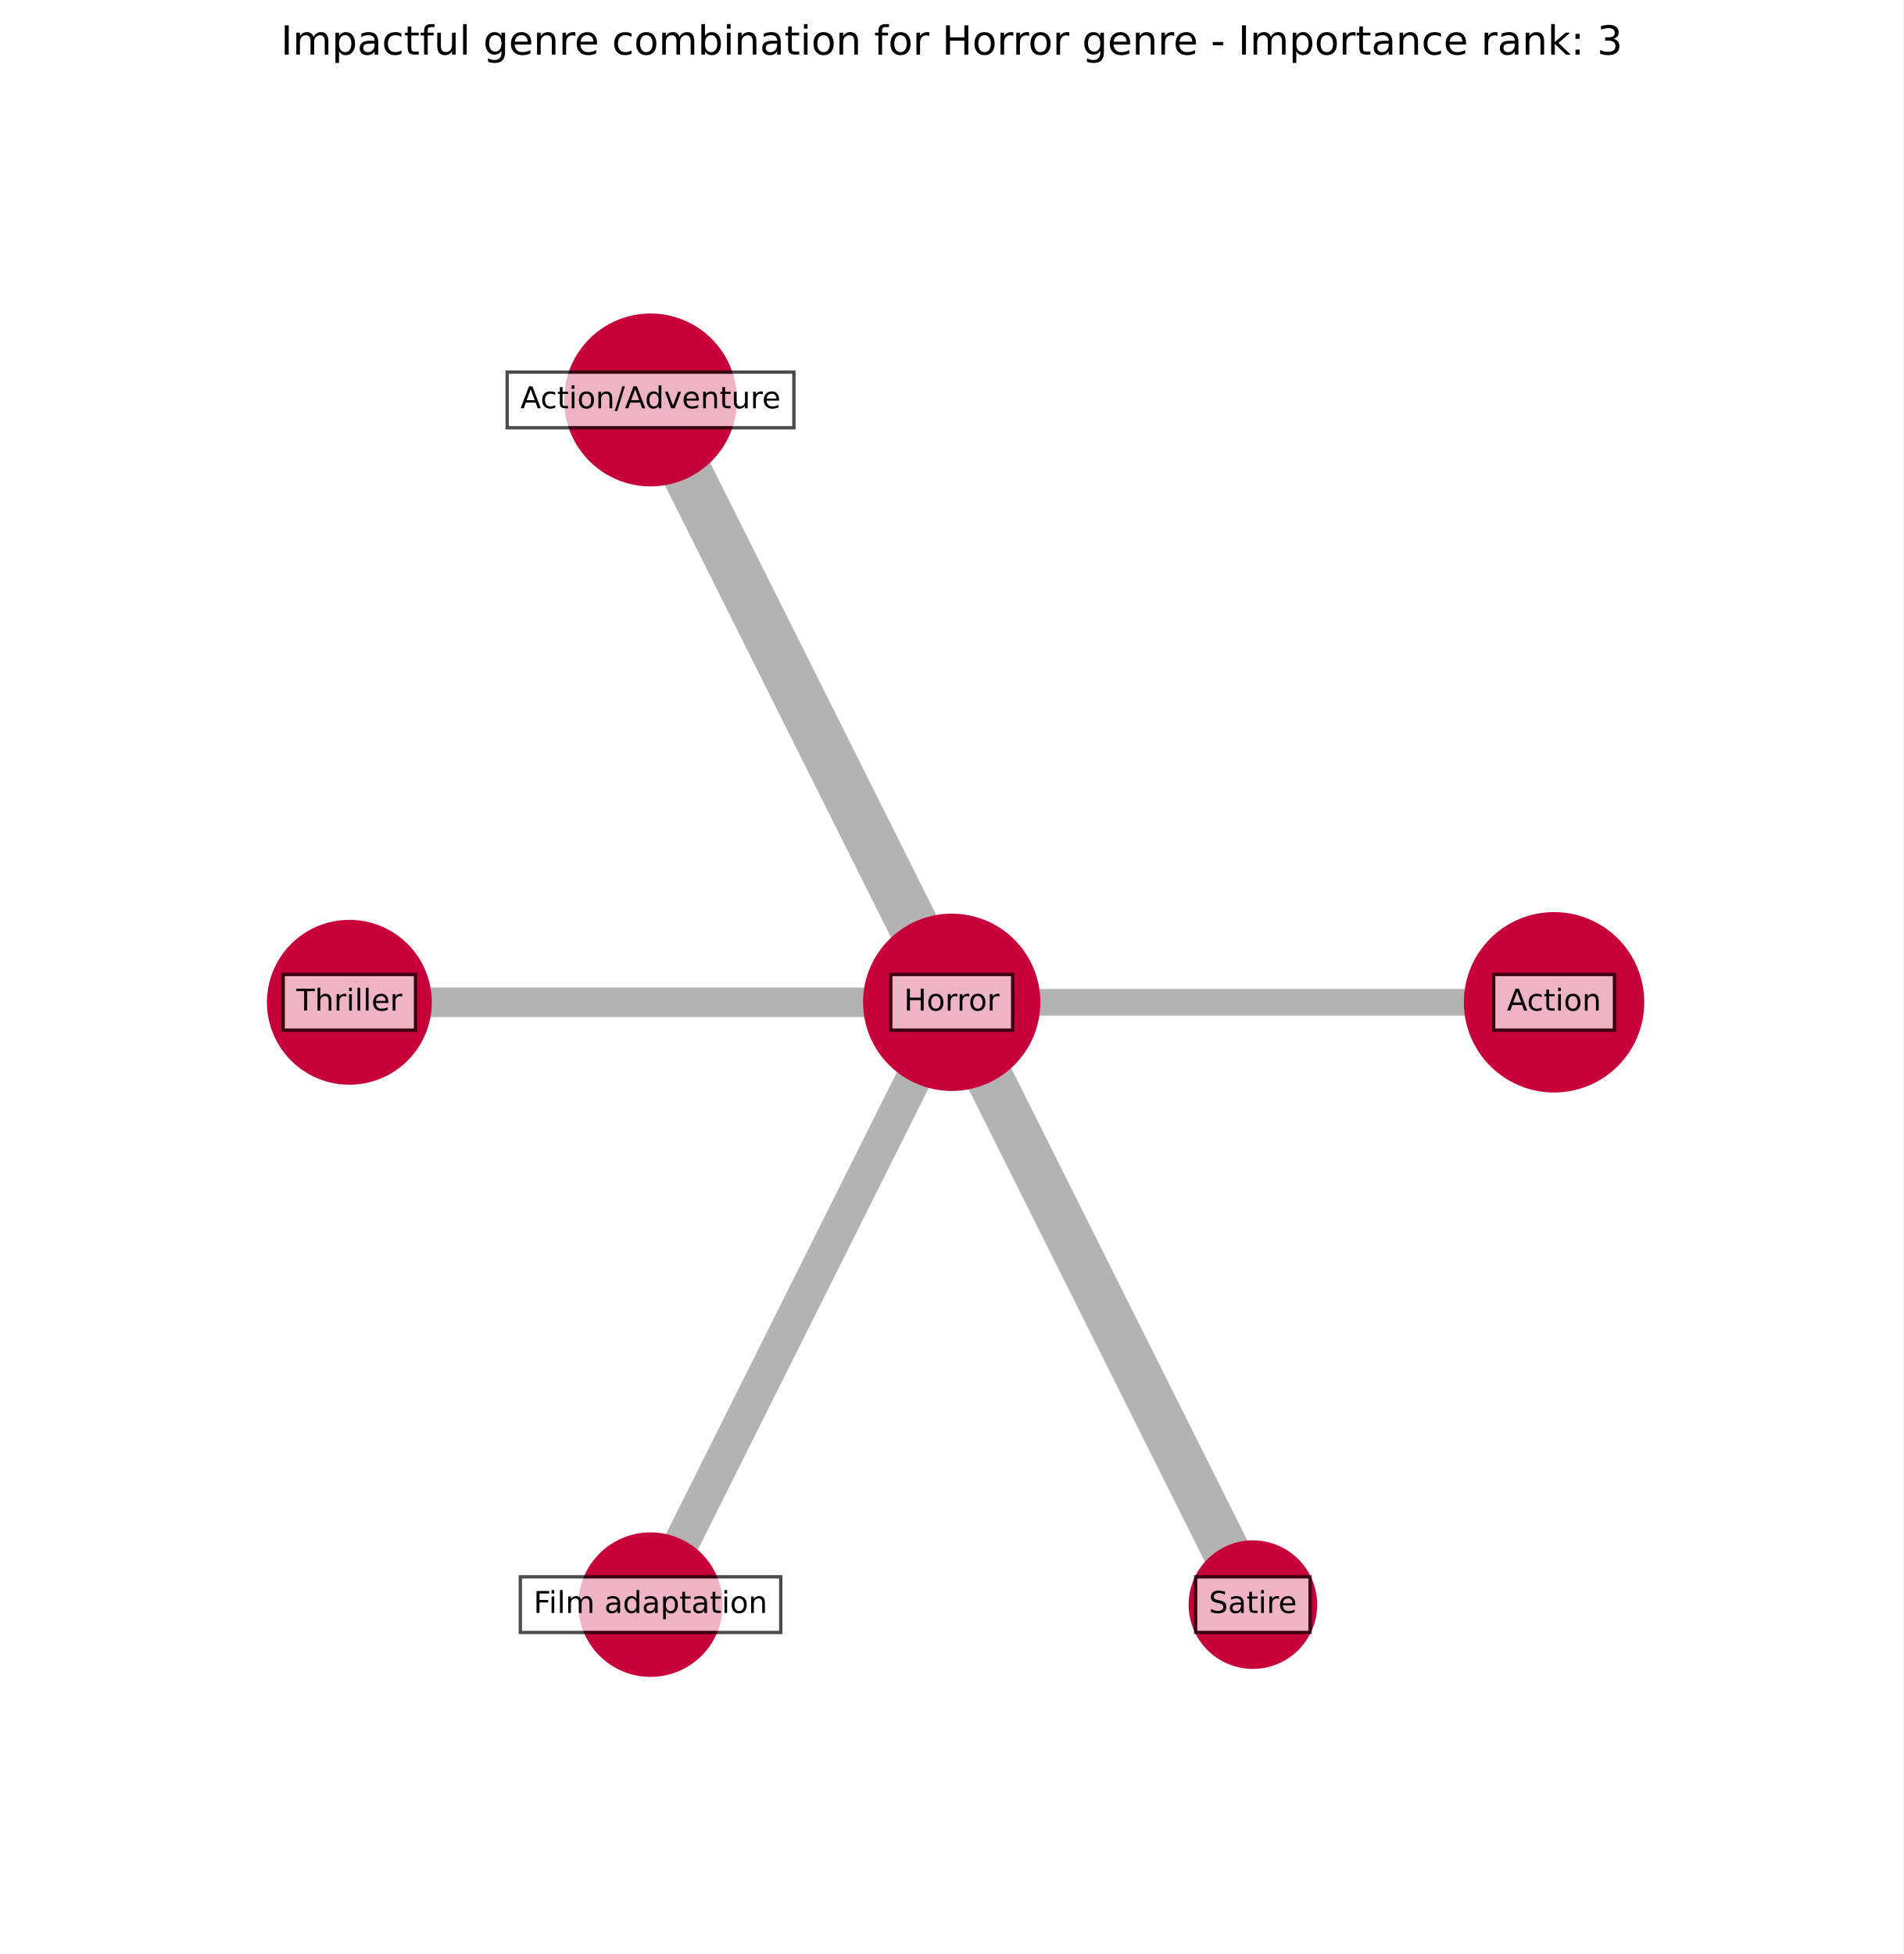
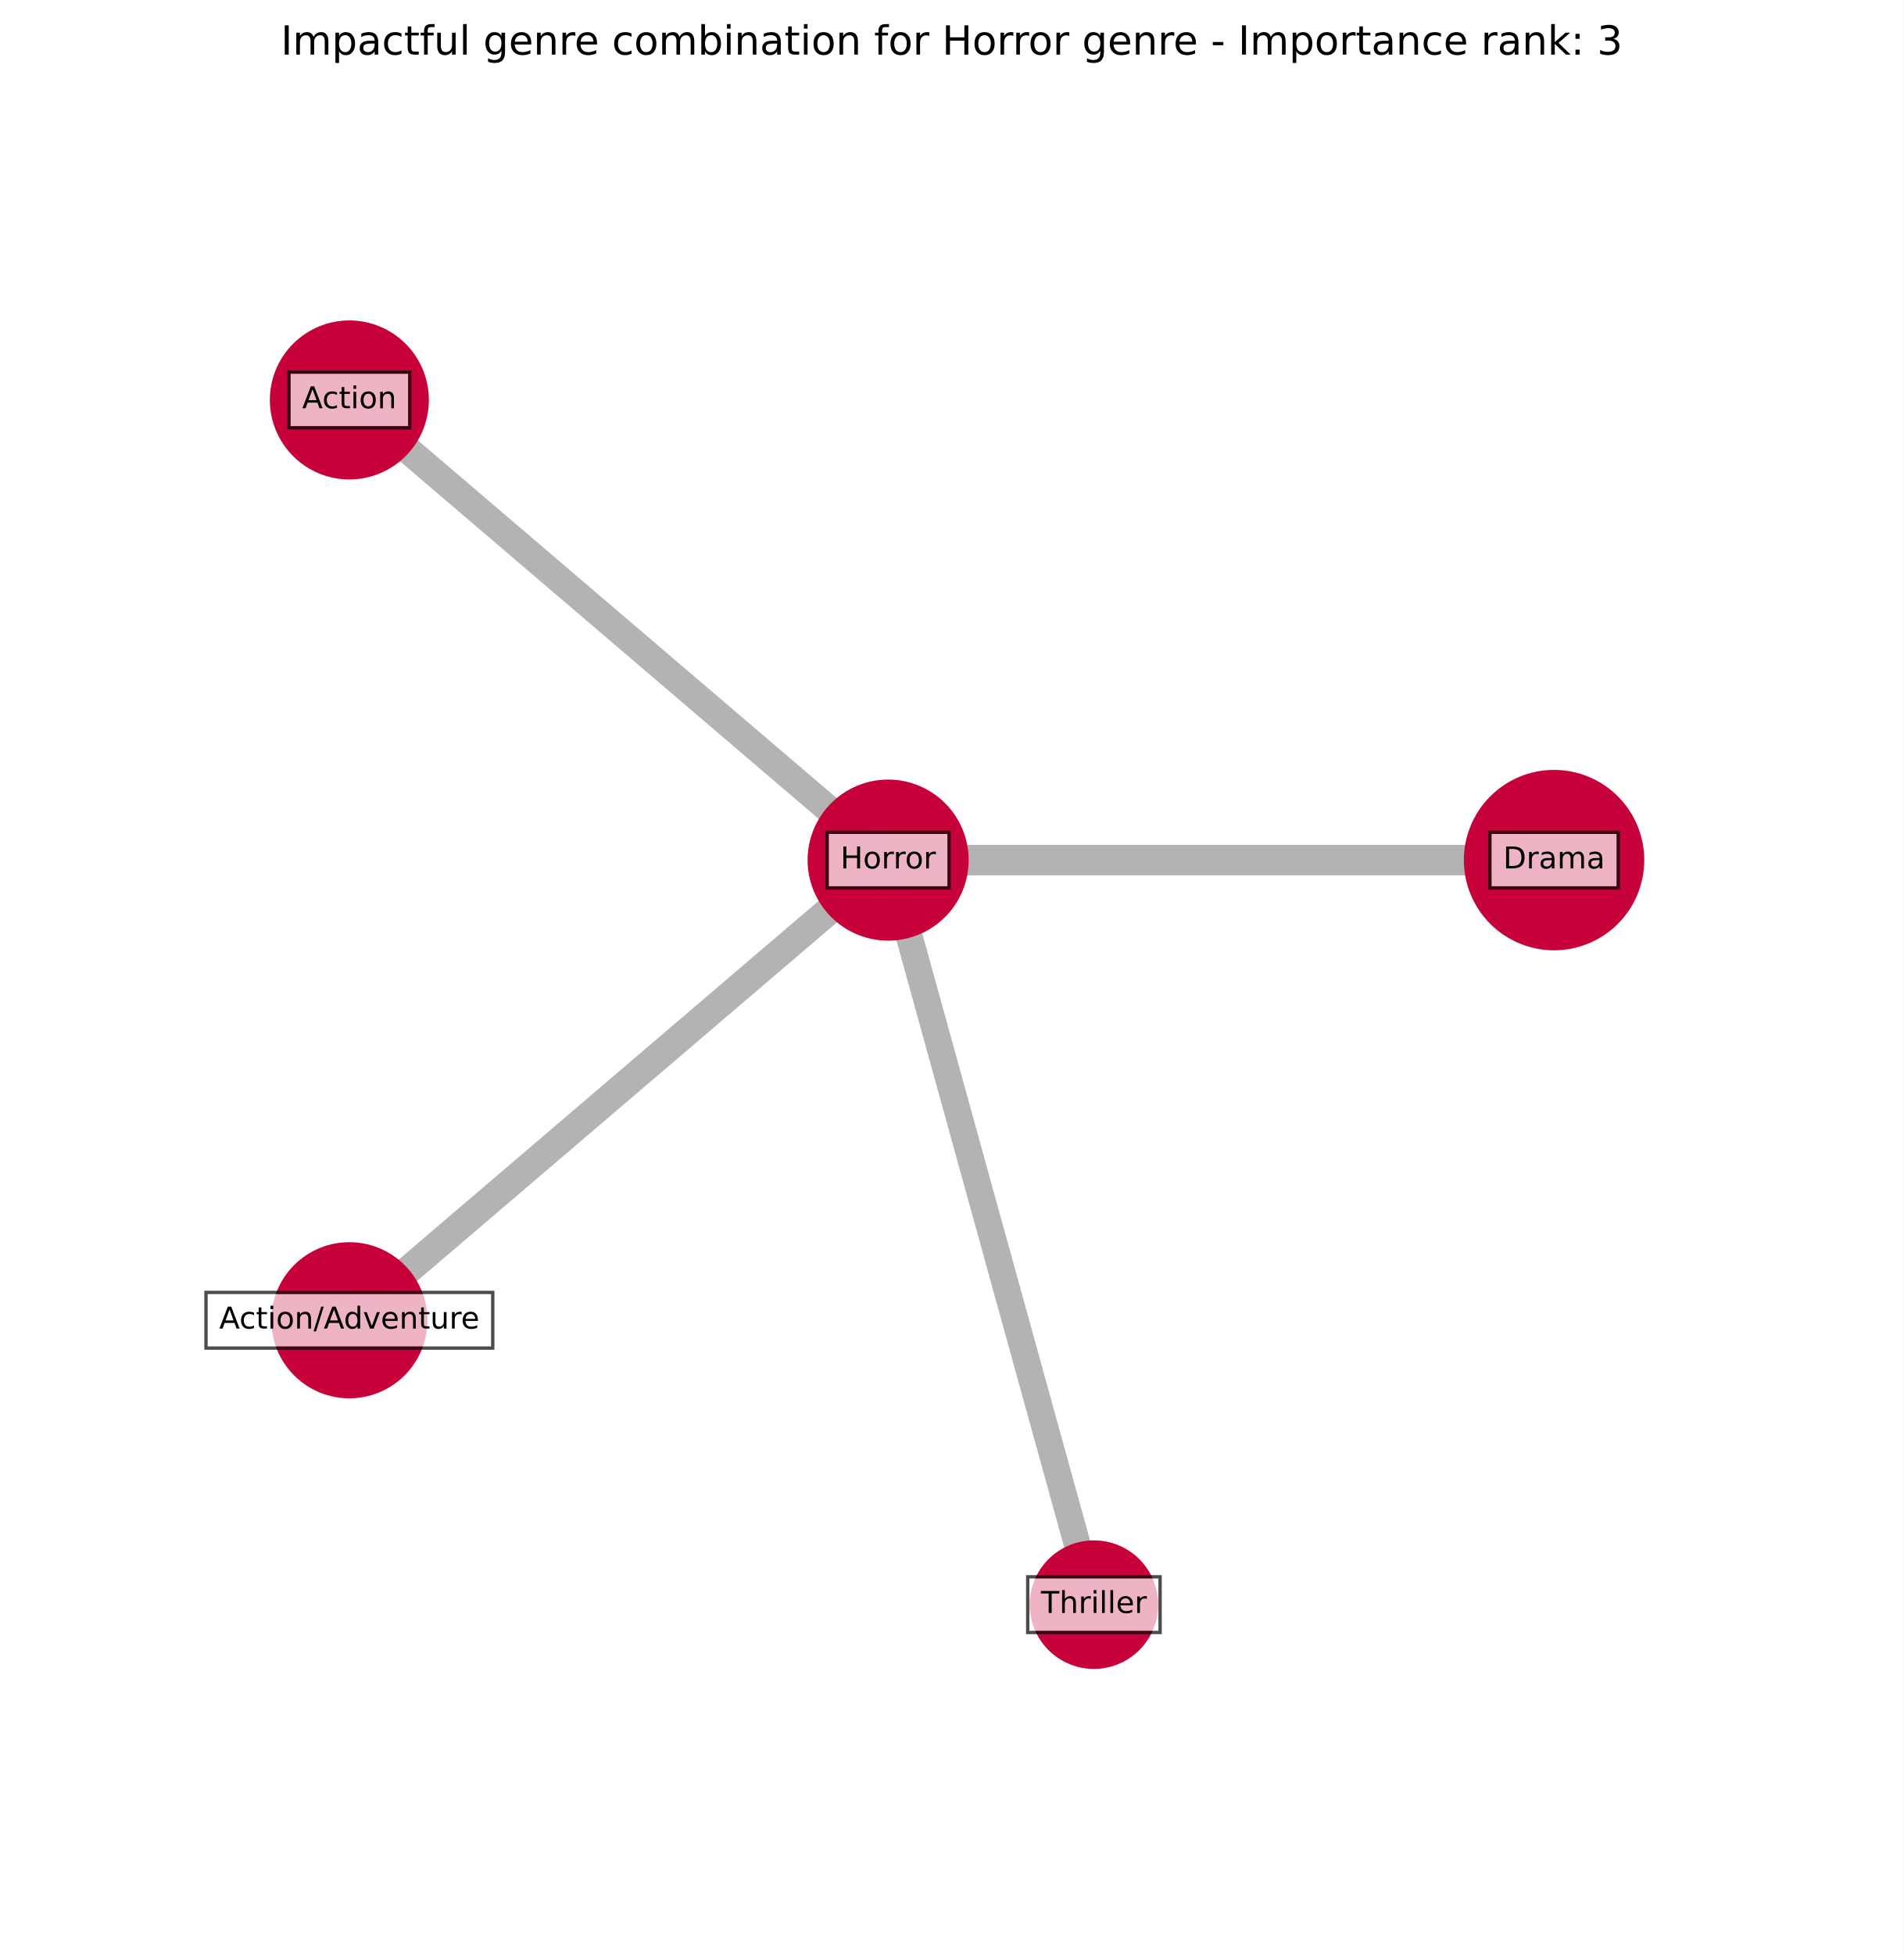
<svg xmlns="http://www.w3.org/2000/svg" xmlns:xlink="http://www.w3.org/1999/xlink" width="568.8pt" height="583.918pt" viewBox="0 0 568.8 583.918" version="1.1">
  <defs>
    <style type="text/css">*{stroke-linejoin: round; stroke-linecap: butt}</style>
  </defs>
  <g id="figure_1">
    <g id="patch_1">
      <path d="M 0 583.918  L 568.8 583.918  L 568.8 0  L 0 0  z " style="fill: #ffffff" />
    </g>
    <g id="axes_1">
      <g id="LineCollection_1">
-         <path d="M 464.4 299.518  L 284.4 299.518  " clip-path="url(#p482a73fd78)" style="fill: none; stroke: #000000; stroke-opacity: 0.3; stroke-width: 8" />
-         <path d="M 284.4 299.518  L 194.4 119.518  " clip-path="url(#p482a73fd78)" style="fill: none; stroke: #000000; stroke-opacity: 0.3; stroke-width: 15.103" />
-         <path d="M 284.4 299.518  L 104.4 299.518  " clip-path="url(#p482a73fd78)" style="fill: none; stroke: #000000; stroke-opacity: 0.3; stroke-width: 8.842" />
-         <path d="M 284.4 299.518  L 194.4 479.518  " clip-path="url(#p482a73fd78)" style="fill: none; stroke: #000000; stroke-opacity: 0.3; stroke-width: 10.617" />
-         <path d="M 284.4 299.518  L 374.4 479.518  " clip-path="url(#p482a73fd78)" style="fill: none; stroke: #000000; stroke-opacity: 0.3; stroke-width: 14.214" />
+         <path d="M 464.4 257.026  L 265.397 257.026  " clip-path="url(#p227b0b3999)" style="fill: none; stroke: #000000; stroke-opacity: 0.3; stroke-width: 9.099" />
+         <path d="M 265.397 257.026  L 104.4 119.518  " clip-path="url(#p227b0b3999)" style="fill: none; stroke: #000000; stroke-opacity: 0.3; stroke-width: 8.232" />
+         <path d="M 265.397 257.026  L 104.4 394.534  " clip-path="url(#p227b0b3999)" style="fill: none; stroke: #000000; stroke-opacity: 0.3; stroke-width: 8.436" />
+         <path d="M 265.397 257.026  L 326.892 479.518  " clip-path="url(#p227b0b3999)" style="fill: none; stroke: #000000; stroke-opacity: 0.3; stroke-width: 8" />
      </g>
      <g id="PathCollection_1">
-         <path d="M 464.4 325.976  C 471.417 325.976 478.147 323.188 483.108 318.226  C 488.07 313.265 490.858 306.535 490.858 299.518  C 490.858 292.502 488.07 285.771 483.108 280.81  C 478.147 275.848 471.417 273.061 464.4 273.061  C 457.383 273.061 450.653 275.848 445.692 280.81  C 440.73 285.771 437.942 292.502 437.942 299.518  C 437.942 306.535 440.73 313.265 445.692 318.226  C 450.653 323.188 457.383 325.976 464.4 325.976  z " clip-path="url(#p482a73fd78)" style="fill: #c70039; fill-opacity: 0.99; stroke: #c70039; stroke-opacity: 0.99" />
-         <path d="M 284.4 325.512  C 291.294 325.512 297.906 322.773 302.78 317.898  C 307.655 313.024 310.394 306.412 310.394 299.518  C 310.394 292.625 307.655 286.012 302.78 281.138  C 297.906 276.263 291.294 273.525 284.4 273.525  C 277.506 273.525 270.894 276.263 266.02 281.138  C 261.145 286.012 258.406 292.625 258.406 299.518  C 258.406 306.412 261.145 313.024 266.02 317.898  C 270.894 322.773 277.506 325.512 284.4 325.512  z " clip-path="url(#p482a73fd78)" style="fill: #c70039; fill-opacity: 0.99; stroke: #c70039; stroke-opacity: 0.99" />
-         <path d="M 194.4 144.854  C 201.119 144.854 207.564 142.184 212.315 137.433  C 217.066 132.682 219.735 126.237 219.735 119.518  C 219.735 112.799 217.066 106.354 212.315 101.603  C 207.564 96.852 201.119 94.183 194.4 94.183  C 187.681 94.183 181.236 96.852 176.485 101.603  C 171.734 106.354 169.065 112.799 169.065 119.518  C 169.065 126.237 171.734 132.682 176.485 137.433  C 181.236 142.184 187.681 144.854 194.4 144.854  z " clip-path="url(#p482a73fd78)" style="fill: #c70039; fill-opacity: 0.99; stroke: #c70039; stroke-opacity: 0.99" />
-         <path d="M 104.4 323.657  C 110.802 323.657 116.942 321.114 121.469 316.587  C 125.996 312.06 128.539 305.92 128.539 299.518  C 128.539 293.116 125.996 286.976 121.469 282.449  C 116.942 277.923 110.802 275.379 104.4 275.379  C 97.998 275.379 91.858 277.923 87.331 282.449  C 82.804 286.976 80.261 293.116 80.261 299.518  C 80.261 305.92 82.804 312.06 87.331 316.587  C 91.858 321.114 97.998 323.657 104.4 323.657  z " clip-path="url(#p482a73fd78)" style="fill: #c70039; fill-opacity: 0.99; stroke: #c70039; stroke-opacity: 0.99" />
-         <path d="M 194.4 500.61  C 199.994 500.61 205.359 498.387 209.314 494.432  C 213.269 490.477 215.491 485.112 215.491 479.518  C 215.491 473.925 213.269 468.559 209.314 464.604  C 205.359 460.649 199.994 458.427 194.4 458.427  C 188.806 458.427 183.441 460.649 179.486 464.604  C 175.531 468.559 173.309 473.925 173.309 479.518  C 173.309 485.112 175.531 490.477 179.486 494.432  C 183.441 498.387 188.806 500.61 194.4 500.61  z " clip-path="url(#p482a73fd78)" style="fill: #c70039; fill-opacity: 0.99; stroke: #c70039; stroke-opacity: 0.99" />
-         <path d="M 374.4 498.226  C 379.361 498.226 384.12 496.255 387.629 492.747  C 391.137 489.239 393.108 484.48 393.108 479.518  C 393.108 474.557 391.137 469.798 387.629 466.289  C 384.12 462.781 379.361 460.81 374.4 460.81  C 369.438 460.81 364.68 462.781 361.171 466.289  C 357.663 469.798 355.692 474.557 355.692 479.518  C 355.692 484.48 357.663 489.239 361.171 492.747  C 364.68 496.255 369.438 498.226 374.4 498.226  z " clip-path="url(#p482a73fd78)" style="fill: #c70039; fill-opacity: 0.99; stroke: #c70039; stroke-opacity: 0.99" />
+         <path d="M 464.4 283.483  C 471.417 283.483 478.147 280.696 483.108 275.734  C 488.07 270.773 490.858 264.043 490.858 257.026  C 490.858 250.009 488.07 243.279 483.108 238.318  C 478.147 233.356 471.417 230.568 464.4 230.568  C 457.383 230.568 450.653 233.356 445.692 238.318  C 440.73 243.279 437.942 250.009 437.942 257.026  C 437.942 264.043 440.73 270.773 445.692 275.734  C 450.653 280.696 457.383 283.483 464.4 283.483  z " clip-path="url(#p227b0b3999)" style="fill: #c70039; fill-opacity: 0.99; stroke: #c70039; stroke-opacity: 0.99" />
+         <path d="M 265.397 280.592  C 271.647 280.592 277.641 278.109 282.061 273.69  C 286.48 269.27 288.963 263.276 288.963 257.026  C 288.963 250.776 286.48 244.781 282.061 240.362  C 277.641 235.943 271.647 233.46 265.397 233.46  C 259.147 233.46 253.152 235.943 248.733 240.362  C 244.314 244.781 241.831 250.776 241.831 257.026  C 241.831 263.276 244.314 269.27 248.733 273.69  C 253.152 278.109 259.147 280.592 265.397 280.592  z " clip-path="url(#p227b0b3999)" style="fill: #c70039; fill-opacity: 0.99; stroke: #c70039; stroke-opacity: 0.99" />
+         <path d="M 104.4 142.779  C 110.569 142.779 116.486 140.328 120.848 135.966  C 125.21 131.604 127.661 125.687 127.661 119.518  C 127.661 113.349 125.21 107.432 120.848 103.07  C 116.486 98.708 110.569 96.257 104.4 96.257  C 98.231 96.257 92.314 98.708 87.952 103.07  C 83.59 107.432 81.139 113.349 81.139 119.518  C 81.139 125.687 83.59 131.604 87.952 135.966  C 92.314 140.328 98.231 142.779 104.4 142.779  z " clip-path="url(#p227b0b3999)" style="fill: #c70039; fill-opacity: 0.99; stroke: #c70039; stroke-opacity: 0.99" />
+         <path d="M 104.4 417.365  C 110.455 417.365 116.263 414.959 120.544 410.678  C 124.826 406.396 127.231 400.589 127.231 394.534  C 127.231 388.479 124.826 382.671 120.544 378.39  C 116.263 374.108 110.455 371.703 104.4 371.703  C 98.345 371.703 92.537 374.108 88.256 378.39  C 83.974 382.671 81.569 388.479 81.569 394.534  C 81.569 400.589 83.974 406.396 88.256 410.678  C 92.537 414.959 98.345 417.365 104.4 417.365  z " clip-path="url(#p227b0b3999)" style="fill: #c70039; fill-opacity: 0.99; stroke: #c70039; stroke-opacity: 0.99" />
+         <path d="M 326.892 498.226  C 331.854 498.226 336.613 496.255 340.121 492.747  C 343.629 489.239 345.601 484.48 345.601 479.518  C 345.601 474.557 343.629 469.798 340.121 466.289  C 336.613 462.781 331.854 460.81 326.892 460.81  C 321.931 460.81 317.172 462.781 313.664 466.289  C 310.155 469.798 308.184 474.557 308.184 479.518  C 308.184 484.48 310.155 489.239 313.664 492.747  C 317.172 496.255 321.931 498.226 326.892 498.226  z " clip-path="url(#p227b0b3999)" style="fill: #c70039; fill-opacity: 0.99; stroke: #c70039; stroke-opacity: 0.99" />
      </g>
      <g id="text_1">
        <g id="patch_2">
-           <path d="M 446.347 307.833  L 482.453 307.833  L 482.453 291.203  L 446.347 291.203  z " clip-path="url(#p482a73fd78)" style="fill: #ffffff; opacity: 0.7; stroke: #000000; stroke-linejoin: miter" />
-         </g>
-         <g clip-path="url(#p482a73fd78)">
-           <g transform="translate(450.3066 302.0016)scale(0.09 -0.09)">
+           <path d="M 445.226 265.341  L 483.574 265.341  L 483.574 248.711  L 445.226 248.711  z " clip-path="url(#p227b0b3999)" style="fill: #ffffff; opacity: 0.7; stroke: #000000; stroke-linejoin: miter" />
+         </g>
+         <g clip-path="url(#p227b0b3999)">
+           <g transform="translate(449.1865 259.5093)scale(0.09 -0.09)">
+             <defs>
+               <path id="DejaVuSans-44" d="M 1259 4147  L 1259 519  L 2022 519  Q 2988 519 3436 956  Q 3884 1394 3884 2338  Q 3884 3275 3436 3711  Q 2988 4147 2022 4147  L 1259 4147  z M 628 4666  L 1925 4666  Q 3281 4666 3915 4102  Q 4550 3538 4550 2338  Q 4550 1131 3912 565  Q 3275 0 1925 0  L 628 0  L 628 4666  z " transform="scale(0.015625)" />
+               <path id="DejaVuSans-72" d="M 2631 2963  Q 2534 3019 2420 3045  Q 2306 3072 2169 3072  Q 1681 3072 1420 2755  Q 1159 2438 1159 1844  L 1159 0  L 581 0  L 581 3500  L 1159 3500  L 1159 2956  Q 1341 3275 1631 3429  Q 1922 3584 2338 3584  Q 2397 3584 2469 3576  Q 2541 3569 2628 3553  L 2631 2963  z " transform="scale(0.015625)" />
+               <path id="DejaVuSans-61" d="M 2194 1759  Q 1497 1759 1228 1600  Q 959 1441 959 1056  Q 959 750 1161 570  Q 1363 391 1709 391  Q 2188 391 2477 730  Q 2766 1069 2766 1631  L 2766 1759  L 2194 1759  z M 3341 1997  L 3341 0  L 2766 0  L 2766 531  Q 2569 213 2275 61  Q 1981 -91 1556 -91  Q 1019 -91 701 211  Q 384 513 384 1019  Q 384 1609 779 1909  Q 1175 2209 1959 2209  L 2766 2209  L 2766 2266  Q 2766 2663 2505 2880  Q 2244 3097 1772 3097  Q 1472 3097 1187 3025  Q 903 2953 641 2809  L 641 3341  Q 956 3463 1253 3523  Q 1550 3584 1831 3584  Q 2591 3584 2966 3190  Q 3341 2797 3341 1997  z " transform="scale(0.015625)" />
+               <path id="DejaVuSans-6d" d="M 3328 2828  Q 3544 3216 3844 3400  Q 4144 3584 4550 3584  Q 5097 3584 5394 3201  Q 5691 2819 5691 2113  L 5691 0  L 5113 0  L 5113 2094  Q 5113 2597 4934 2840  Q 4756 3084 4391 3084  Q 3944 3084 3684 2787  Q 3425 2491 3425 1978  L 3425 0  L 2847 0  L 2847 2094  Q 2847 2600 2669 2842  Q 2491 3084 2119 3084  Q 1678 3084 1418 2786  Q 1159 2488 1159 1978  L 1159 0  L 581 0  L 581 3500  L 1159 3500  L 1159 2956  Q 1356 3278 1631 3431  Q 1906 3584 2284 3584  Q 2666 3584 2933 3390  Q 3200 3197 3328 2828  z " transform="scale(0.015625)" />
+             </defs>
+             <use xlink:href="#DejaVuSans-44" />
+             <use xlink:href="#DejaVuSans-72" x="77.002" />
+             <use xlink:href="#DejaVuSans-61" x="118.115" />
+             <use xlink:href="#DejaVuSans-6d" x="179.395" />
+             <use xlink:href="#DejaVuSans-61" x="276.807" />
+           </g>
+         </g>
+       </g>
+       <g id="text_2">
+         <g id="patch_3">
+           <path d="M 247.176 265.341  L 283.618 265.341  L 283.618 248.711  L 247.176 248.711  z " clip-path="url(#p227b0b3999)" style="fill: #ffffff; opacity: 0.7; stroke: #000000; stroke-linejoin: miter" />
+         </g>
+         <g clip-path="url(#p227b0b3999)">
+           <g transform="translate(251.1361 259.5093)scale(0.09 -0.09)">
+             <defs>
+               <path id="DejaVuSans-48" d="M 628 4666  L 1259 4666  L 1259 2753  L 3553 2753  L 3553 4666  L 4184 4666  L 4184 0  L 3553 0  L 3553 2222  L 1259 2222  L 1259 0  L 628 0  L 628 4666  z " transform="scale(0.015625)" />
+               <path id="DejaVuSans-6f" d="M 1959 3097  Q 1497 3097 1228 2736  Q 959 2375 959 1747  Q 959 1119 1226 758  Q 1494 397 1959 397  Q 2419 397 2687 759  Q 2956 1122 2956 1747  Q 2956 2369 2687 2733  Q 2419 3097 1959 3097  z M 1959 3584  Q 2709 3584 3137 3096  Q 3566 2609 3566 1747  Q 3566 888 3137 398  Q 2709 -91 1959 -91  Q 1206 -91 779 398  Q 353 888 353 1747  Q 353 2609 779 3096  Q 1206 3584 1959 3584  z " transform="scale(0.015625)" />
+             </defs>
+             <use xlink:href="#DejaVuSans-48" />
+             <use xlink:href="#DejaVuSans-6f" x="75.195" />
+             <use xlink:href="#DejaVuSans-72" x="136.377" />
+             <use xlink:href="#DejaVuSans-72" x="175.74" />
+             <use xlink:href="#DejaVuSans-6f" x="214.604" />
+             <use xlink:href="#DejaVuSans-72" x="275.785" />
+           </g>
+         </g>
+       </g>
+       <g id="text_3">
+         <g id="patch_4">
+           <path d="M 86.347 127.833  L 122.453 127.833  L 122.453 111.203  L 86.347 111.203  z " clip-path="url(#p227b0b3999)" style="fill: #ffffff; opacity: 0.7; stroke: #000000; stroke-linejoin: miter" />
+         </g>
+         <g clip-path="url(#p227b0b3999)">
+           <g transform="translate(90.30656 122.0016)scale(0.09 -0.09)">
            <defs>
              <path id="DejaVuSans-41" d="M 2188 4044  L 1331 1722  L 3047 1722  L 2188 4044  z M 1831 4666  L 2547 4666  L 4325 0  L 3669 0  L 3244 1197  L 1141 1197  L 716 0  L 50 0  L 1831 4666  z " transform="scale(0.015625)" />
              <path id="DejaVuSans-63" d="M 3122 3366  L 3122 2828  Q 2878 2963 2633 3030  Q 2388 3097 2138 3097  Q 1578 3097 1268 2742  Q 959 2388 959 1747  Q 959 1106 1268 751  Q 1578 397 2138 397  Q 2388 397 2633 464  Q 2878 531 3122 666  L 3122 134  Q 2881 22 2623 -34  Q 2366 -91 2075 -91  Q 1284 -91 818 406  Q 353 903 353 1747  Q 353 2603 823 3093  Q 1294 3584 2113 3584  Q 2378 3584 2631 3529  Q 2884 3475 3122 3366  z " transform="scale(0.015625)" />
              <path id="DejaVuSans-74" d="M 1172 4494  L 1172 3500  L 2356 3500  L 2356 3053  L 1172 3053  L 1172 1153  Q 1172 725 1289 603  Q 1406 481 1766 481  L 2356 481  L 2356 0  L 1766 0  Q 1100 0 847 248  Q 594 497 594 1153  L 594 3053  L 172 3053  L 172 3500  L 594 3500  L 594 4494  L 1172 4494  z " transform="scale(0.015625)" />
              <path id="DejaVuSans-69" d="M 603 3500  L 1178 3500  L 1178 0  L 603 0  L 603 3500  z M 603 4863  L 1178 4863  L 1178 4134  L 603 4134  L 603 4863  z " transform="scale(0.015625)" />
-               <path id="DejaVuSans-6f" d="M 1959 3097  Q 1497 3097 1228 2736  Q 959 2375 959 1747  Q 959 1119 1226 758  Q 1494 397 1959 397  Q 2419 397 2687 759  Q 2956 1122 2956 1747  Q 2956 2369 2687 2733  Q 2419 3097 1959 3097  z M 1959 3584  Q 2709 3584 3137 3096  Q 3566 2609 3566 1747  Q 3566 888 3137 398  Q 2709 -91 1959 -91  Q 1206 -91 779 398  Q 353 888 353 1747  Q 353 2609 779 3096  Q 1206 3584 1959 3584  z " transform="scale(0.015625)" />
              <path id="DejaVuSans-6e" d="M 3513 2113  L 3513 0  L 2938 0  L 2938 2094  Q 2938 2591 2744 2837  Q 2550 3084 2163 3084  Q 1697 3084 1428 2787  Q 1159 2491 1159 1978  L 1159 0  L 581 0  L 581 3500  L 1159 3500  L 1159 2956  Q 1366 3272 1645 3428  Q 1925 3584 2291 3584  Q 2894 3584 3203 3211  Q 3513 2838 3513 2113  z " transform="scale(0.015625)" />
            </defs>
            <use xlink:href="#DejaVuSans-41" />
            <use xlink:href="#DejaVuSans-63" x="66.658" />
            <use xlink:href="#DejaVuSans-74" x="121.639" />
            <use xlink:href="#DejaVuSans-69" x="160.848" />
            <use xlink:href="#DejaVuSans-6f" x="188.631" />
            <use xlink:href="#DejaVuSans-6e" x="249.812" />
          </g>
        </g>
      </g>
-       <g id="text_2">
-         <g id="patch_3">
-           <path d="M 266.179 307.833  L 302.621 307.833  L 302.621 291.203  L 266.179 291.203  z " clip-path="url(#p482a73fd78)" style="fill: #ffffff; opacity: 0.7; stroke: #000000; stroke-linejoin: miter" />
-         </g>
-         <g clip-path="url(#p482a73fd78)">
-           <g transform="translate(270.1392 302.0016)scale(0.09 -0.09)">
-             <defs>
-               <path id="DejaVuSans-48" d="M 628 4666  L 1259 4666  L 1259 2753  L 3553 2753  L 3553 4666  L 4184 4666  L 4184 0  L 3553 0  L 3553 2222  L 1259 2222  L 1259 0  L 628 0  L 628 4666  z " transform="scale(0.015625)" />
-               <path id="DejaVuSans-72" d="M 2631 2963  Q 2534 3019 2420 3045  Q 2306 3072 2169 3072  Q 1681 3072 1420 2755  Q 1159 2438 1159 1844  L 1159 0  L 581 0  L 581 3500  L 1159 3500  L 1159 2956  Q 1341 3275 1631 3429  Q 1922 3584 2338 3584  Q 2397 3584 2469 3576  Q 2541 3569 2628 3553  L 2631 2963  z " transform="scale(0.015625)" />
-             </defs>
-             <use xlink:href="#DejaVuSans-48" />
-             <use xlink:href="#DejaVuSans-6f" x="75.195" />
-             <use xlink:href="#DejaVuSans-72" x="136.377" />
-             <use xlink:href="#DejaVuSans-72" x="175.74" />
-             <use xlink:href="#DejaVuSans-6f" x="214.604" />
-             <use xlink:href="#DejaVuSans-72" x="275.785" />
-           </g>
-         </g>
-       </g>
-       <g id="text_3">
-         <g id="patch_4">
-           <path d="M 151.556 127.833  L 237.244 127.833  L 237.244 111.203  L 151.556 111.203  z " clip-path="url(#p482a73fd78)" style="fill: #ffffff; opacity: 0.7; stroke: #000000; stroke-linejoin: miter" />
-         </g>
-         <g clip-path="url(#p482a73fd78)">
-           <g transform="translate(155.5165 122.0016)scale(0.09 -0.09)">
+       <g id="text_4">
+         <g id="patch_5">
+           <path d="M 61.556 402.849  L 147.244 402.849  L 147.244 386.219  L 61.556 386.219  z " clip-path="url(#p227b0b3999)" style="fill: #ffffff; opacity: 0.7; stroke: #000000; stroke-linejoin: miter" />
+         </g>
+         <g clip-path="url(#p227b0b3999)">
+           <g transform="translate(65.5165 397.0171)scale(0.09 -0.09)">
            <defs>
              <path id="DejaVuSans-2f" d="M 1625 4666  L 2156 4666  L 531 -594  L 0 -594  L 1625 4666  z " transform="scale(0.015625)" />
              <path id="DejaVuSans-64" d="M 2906 2969  L 2906 4863  L 3481 4863  L 3481 0  L 2906 0  L 2906 525  Q 2725 213 2448 61  Q 2172 -91 1784 -91  Q 1150 -91 751 415  Q 353 922 353 1747  Q 353 2572 751 3078  Q 1150 3584 1784 3584  Q 2172 3584 2448 3432  Q 2725 3281 2906 2969  z M 947 1747  Q 947 1113 1208 752  Q 1469 391 1925 391  Q 2381 391 2643 752  Q 2906 1113 2906 1747  Q 2906 2381 2643 2742  Q 2381 3103 1925 3103  Q 1469 3103 1208 2742  Q 947 2381 947 1747  z " transform="scale(0.015625)" />
              <path id="DejaVuSans-76" d="M 191 3500  L 800 3500  L 1894 563  L 2988 3500  L 3597 3500  L 2284 0  L 1503 0  L 191 3500  z " transform="scale(0.015625)" />
              <path id="DejaVuSans-65" d="M 3597 1894  L 3597 1613  L 953 1613  Q 991 1019 1311 708  Q 1631 397 2203 397  Q 2534 397 2845 478  Q 3156 559 3463 722  L 3463 178  Q 3153 47 2828 -22  Q 2503 -91 2169 -91  Q 1331 -91 842 396  Q 353 884 353 1716  Q 353 2575 817 3079  Q 1281 3584 2069 3584  Q 2775 3584 3186 3129  Q 3597 2675 3597 1894  z M 3022 2063  Q 3016 2534 2758 2815  Q 2500 3097 2075 3097  Q 1594 3097 1305 2825  Q 1016 2553 972 2059  L 3022 2063  z " transform="scale(0.015625)" />
              <path id="DejaVuSans-75" d="M 544 1381  L 544 3500  L 1119 3500  L 1119 1403  Q 1119 906 1312 657  Q 1506 409 1894 409  Q 2359 409 2629 706  Q 2900 1003 2900 1516  L 2900 3500  L 3475 3500  L 3475 0  L 2900 0  L 2900 538  Q 2691 219 2414 64  Q 2138 -91 1772 -91  Q 1169 -91 856 284  Q 544 659 544 1381  z M 1991 3584  L 1991 3584  z " transform="scale(0.015625)" />
            </defs>
            <use xlink:href="#DejaVuSans-41" />
            <use xlink:href="#DejaVuSans-63" x="66.658" />
            <use xlink:href="#DejaVuSans-74" x="121.639" />
            <use xlink:href="#DejaVuSans-69" x="160.848" />
            <use xlink:href="#DejaVuSans-6f" x="188.631" />
            <use xlink:href="#DejaVuSans-6e" x="249.812" />
            <use xlink:href="#DejaVuSans-2f" x="313.191" />
            <use xlink:href="#DejaVuSans-41" x="346.883" />
            <use xlink:href="#DejaVuSans-64" x="413.541" />
            <use xlink:href="#DejaVuSans-76" x="477.018" />
            <use xlink:href="#DejaVuSans-65" x="536.197" />
            <use xlink:href="#DejaVuSans-6e" x="597.721" />
            <use xlink:href="#DejaVuSans-74" x="661.1" />
            <use xlink:href="#DejaVuSans-75" x="700.309" />
            <use xlink:href="#DejaVuSans-72" x="763.688" />
            <use xlink:href="#DejaVuSans-65" x="802.551" />
          </g>
        </g>
      </g>
-       <g id="text_4">
-         <g id="patch_5">
-           <path d="M 84.62 307.833  L 124.18 307.833  L 124.18 291.203  L 84.62 291.203  z " clip-path="url(#p482a73fd78)" style="fill: #ffffff; opacity: 0.7; stroke: #000000; stroke-linejoin: miter" />
-         </g>
-         <g clip-path="url(#p482a73fd78)">
-           <g transform="translate(88.58039 302.0016)scale(0.09 -0.09)">
+       <g id="text_5">
+         <g id="patch_6">
+           <path d="M 307.113 487.833  L 346.672 487.833  L 346.672 471.203  L 307.113 471.203  z " clip-path="url(#p227b0b3999)" style="fill: #ffffff; opacity: 0.7; stroke: #000000; stroke-linejoin: miter" />
+         </g>
+         <g clip-path="url(#p227b0b3999)">
+           <g transform="translate(311.0727 482.0016)scale(0.09 -0.09)">
            <defs>
              <path id="DejaVuSans-54" d="M -19 4666  L 3928 4666  L 3928 4134  L 2272 4134  L 2272 0  L 1638 0  L 1638 4134  L -19 4134  L -19 4666  z " transform="scale(0.015625)" />
              <path id="DejaVuSans-68" d="M 3513 2113  L 3513 0  L 2938 0  L 2938 2094  Q 2938 2591 2744 2837  Q 2550 3084 2163 3084  Q 1697 3084 1428 2787  Q 1159 2491 1159 1978  L 1159 0  L 581 0  L 581 4863  L 1159 4863  L 1159 2956  Q 1366 3272 1645 3428  Q 1925 3584 2291 3584  Q 2894 3584 3203 3211  Q 3513 2838 3513 2113  z " transform="scale(0.015625)" />
              <path id="DejaVuSans-6c" d="M 603 4863  L 1178 4863  L 1178 0  L 603 0  L 603 4863  z " transform="scale(0.015625)" />
            </defs>
            <use xlink:href="#DejaVuSans-54" />
            <use xlink:href="#DejaVuSans-68" x="61.084" />
            <use xlink:href="#DejaVuSans-72" x="124.463" />
            <use xlink:href="#DejaVuSans-69" x="165.576" />
            <use xlink:href="#DejaVuSans-6c" x="193.359" />
            <use xlink:href="#DejaVuSans-6c" x="221.143" />
            <use xlink:href="#DejaVuSans-65" x="248.926" />
            <use xlink:href="#DejaVuSans-72" x="310.449" />
          </g>
        </g>
      </g>
-       <g id="text_5">
-         <g id="patch_6">
-           <path d="M 155.494 487.833  L 233.306 487.833  L 233.306 471.203  L 155.494 471.203  z " clip-path="url(#p482a73fd78)" style="fill: #ffffff; opacity: 0.7; stroke: #000000; stroke-linejoin: miter" />
-         </g>
-         <g clip-path="url(#p482a73fd78)">
-           <g transform="translate(159.454 482.0016)scale(0.09 -0.09)">
-             <defs>
-               <path id="DejaVuSans-46" d="M 628 4666  L 3309 4666  L 3309 4134  L 1259 4134  L 1259 2759  L 3109 2759  L 3109 2228  L 1259 2228  L 1259 0  L 628 0  L 628 4666  z " transform="scale(0.015625)" />
-               <path id="DejaVuSans-6d" d="M 3328 2828  Q 3544 3216 3844 3400  Q 4144 3584 4550 3584  Q 5097 3584 5394 3201  Q 5691 2819 5691 2113  L 5691 0  L 5113 0  L 5113 2094  Q 5113 2597 4934 2840  Q 4756 3084 4391 3084  Q 3944 3084 3684 2787  Q 3425 2491 3425 1978  L 3425 0  L 2847 0  L 2847 2094  Q 2847 2600 2669 2842  Q 2491 3084 2119 3084  Q 1678 3084 1418 2786  Q 1159 2488 1159 1978  L 1159 0  L 581 0  L 581 3500  L 1159 3500  L 1159 2956  Q 1356 3278 1631 3431  Q 1906 3584 2284 3584  Q 2666 3584 2933 3390  Q 3200 3197 3328 2828  z " transform="scale(0.015625)" />
-               <path id="DejaVuSans-20" transform="scale(0.015625)" />
-               <path id="DejaVuSans-61" d="M 2194 1759  Q 1497 1759 1228 1600  Q 959 1441 959 1056  Q 959 750 1161 570  Q 1363 391 1709 391  Q 2188 391 2477 730  Q 2766 1069 2766 1631  L 2766 1759  L 2194 1759  z M 3341 1997  L 3341 0  L 2766 0  L 2766 531  Q 2569 213 2275 61  Q 1981 -91 1556 -91  Q 1019 -91 701 211  Q 384 513 384 1019  Q 384 1609 779 1909  Q 1175 2209 1959 2209  L 2766 2209  L 2766 2266  Q 2766 2663 2505 2880  Q 2244 3097 1772 3097  Q 1472 3097 1187 3025  Q 903 2953 641 2809  L 641 3341  Q 956 3463 1253 3523  Q 1550 3584 1831 3584  Q 2591 3584 2966 3190  Q 3341 2797 3341 1997  z " transform="scale(0.015625)" />
-               <path id="DejaVuSans-70" d="M 1159 525  L 1159 -1331  L 581 -1331  L 581 3500  L 1159 3500  L 1159 2969  Q 1341 3281 1617 3432  Q 1894 3584 2278 3584  Q 2916 3584 3314 3078  Q 3713 2572 3713 1747  Q 3713 922 3314 415  Q 2916 -91 2278 -91  Q 1894 -91 1617 61  Q 1341 213 1159 525  z M 3116 1747  Q 3116 2381 2855 2742  Q 2594 3103 2138 3103  Q 1681 3103 1420 2742  Q 1159 2381 1159 1747  Q 1159 1113 1420 752  Q 1681 391 2138 391  Q 2594 391 2855 752  Q 3116 1113 3116 1747  z " transform="scale(0.015625)" />
-             </defs>
-             <use xlink:href="#DejaVuSans-46" />
-             <use xlink:href="#DejaVuSans-69" x="50.27" />
-             <use xlink:href="#DejaVuSans-6c" x="78.053" />
-             <use xlink:href="#DejaVuSans-6d" x="105.836" />
-             <use xlink:href="#DejaVuSans-20" x="203.248" />
-             <use xlink:href="#DejaVuSans-61" x="235.035" />
-             <use xlink:href="#DejaVuSans-64" x="296.314" />
-             <use xlink:href="#DejaVuSans-61" x="359.791" />
-             <use xlink:href="#DejaVuSans-70" x="421.07" />
-             <use xlink:href="#DejaVuSans-74" x="484.547" />
-             <use xlink:href="#DejaVuSans-61" x="523.756" />
-             <use xlink:href="#DejaVuSans-74" x="585.035" />
-             <use xlink:href="#DejaVuSans-69" x="624.244" />
-             <use xlink:href="#DejaVuSans-6f" x="652.027" />
-             <use xlink:href="#DejaVuSans-6e" x="713.209" />
-           </g>
-         </g>
-       </g>
      <g id="text_6">
-         <g id="patch_7">
-           <path d="M 357.294 487.833  L 391.506 487.833  L 391.506 471.203  L 357.294 471.203  z " clip-path="url(#p482a73fd78)" style="fill: #ffffff; opacity: 0.7; stroke: #000000; stroke-linejoin: miter" />
-         </g>
-         <g clip-path="url(#p482a73fd78)">
-           <g transform="translate(361.2537 482.0016)scale(0.09 -0.09)">
-             <defs>
-               <path id="DejaVuSans-53" d="M 3425 4513  L 3425 3897  Q 3066 4069 2747 4153  Q 2428 4238 2131 4238  Q 1616 4238 1336 4038  Q 1056 3838 1056 3469  Q 1056 3159 1242 3001  Q 1428 2844 1947 2747  L 2328 2669  Q 3034 2534 3370 2195  Q 3706 1856 3706 1288  Q 3706 609 3251 259  Q 2797 -91 1919 -91  Q 1588 -91 1214 -16  Q 841 59 441 206  L 441 856  Q 825 641 1194 531  Q 1563 422 1919 422  Q 2459 422 2753 634  Q 3047 847 3047 1241  Q 3047 1584 2836 1778  Q 2625 1972 2144 2069  L 1759 2144  Q 1053 2284 737 2584  Q 422 2884 422 3419  Q 422 4038 858 4394  Q 1294 4750 2059 4750  Q 2388 4750 2728 4690  Q 3069 4631 3425 4513  z " transform="scale(0.015625)" />
-             </defs>
-             <use xlink:href="#DejaVuSans-53" />
-             <use xlink:href="#DejaVuSans-61" x="63.477" />
-             <use xlink:href="#DejaVuSans-74" x="124.756" />
-             <use xlink:href="#DejaVuSans-69" x="163.965" />
-             <use xlink:href="#DejaVuSans-72" x="191.748" />
-             <use xlink:href="#DejaVuSans-65" x="230.611" />
-           </g>
-         </g>
-       </g>
-       <g id="text_7">
        <g transform="translate(83.91656 16.31812)scale(0.12 -0.12)">
          <defs>
            <path id="DejaVuSans-49" d="M 628 4666  L 1259 4666  L 1259 0  L 628 0  L 628 4666  z " transform="scale(0.015625)" />
+             <path id="DejaVuSans-70" d="M 1159 525  L 1159 -1331  L 581 -1331  L 581 3500  L 1159 3500  L 1159 2969  Q 1341 3281 1617 3432  Q 1894 3584 2278 3584  Q 2916 3584 3314 3078  Q 3713 2572 3713 1747  Q 3713 922 3314 415  Q 2916 -91 2278 -91  Q 1894 -91 1617 61  Q 1341 213 1159 525  z M 3116 1747  Q 3116 2381 2855 2742  Q 2594 3103 2138 3103  Q 1681 3103 1420 2742  Q 1159 2381 1159 1747  Q 1159 1113 1420 752  Q 1681 391 2138 391  Q 2594 391 2855 752  Q 3116 1113 3116 1747  z " transform="scale(0.015625)" />
            <path id="DejaVuSans-66" d="M 2375 4863  L 2375 4384  L 1825 4384  Q 1516 4384 1395 4259  Q 1275 4134 1275 3809  L 1275 3500  L 2222 3500  L 2222 3053  L 1275 3053  L 1275 0  L 697 0  L 697 3053  L 147 3053  L 147 3500  L 697 3500  L 697 3744  Q 697 4328 969 4595  Q 1241 4863 1831 4863  L 2375 4863  z " transform="scale(0.015625)" />
+             <path id="DejaVuSans-20" transform="scale(0.015625)" />
            <path id="DejaVuSans-67" d="M 2906 1791  Q 2906 2416 2648 2759  Q 2391 3103 1925 3103  Q 1463 3103 1205 2759  Q 947 2416 947 1791  Q 947 1169 1205 825  Q 1463 481 1925 481  Q 2391 481 2648 825  Q 2906 1169 2906 1791  z M 3481 434  Q 3481 -459 3084 -895  Q 2688 -1331 1869 -1331  Q 1566 -1331 1297 -1286  Q 1028 -1241 775 -1147  L 775 -588  Q 1028 -725 1275 -790  Q 1522 -856 1778 -856  Q 2344 -856 2625 -561  Q 2906 -266 2906 331  L 2906 616  Q 2728 306 2450 153  Q 2172 0 1784 0  Q 1141 0 747 490  Q 353 981 353 1791  Q 353 2603 747 3093  Q 1141 3584 1784 3584  Q 2172 3584 2450 3431  Q 2728 3278 2906 2969  L 2906 3500  L 3481 3500  L 3481 434  z " transform="scale(0.015625)" />
            <path id="DejaVuSans-62" d="M 3116 1747  Q 3116 2381 2855 2742  Q 2594 3103 2138 3103  Q 1681 3103 1420 2742  Q 1159 2381 1159 1747  Q 1159 1113 1420 752  Q 1681 391 2138 391  Q 2594 391 2855 752  Q 3116 1113 3116 1747  z M 1159 2969  Q 1341 3281 1617 3432  Q 1894 3584 2278 3584  Q 2916 3584 3314 3078  Q 3713 2572 3713 1747  Q 3713 922 3314 415  Q 2916 -91 2278 -91  Q 1894 -91 1617 61  Q 1341 213 1159 525  L 1159 0  L 581 0  L 581 4863  L 1159 4863  L 1159 2969  z " transform="scale(0.015625)" />
            <path id="DejaVuSans-2d" d="M 313 2009  L 1997 2009  L 1997 1497  L 313 1497  L 313 2009  z " transform="scale(0.015625)" />
            <path id="DejaVuSans-6b" d="M 581 4863  L 1159 4863  L 1159 1991  L 2875 3500  L 3609 3500  L 1753 1863  L 3688 0  L 2938 0  L 1159 1709  L 1159 0  L 581 0  L 581 4863  z " transform="scale(0.015625)" />
            <path id="DejaVuSans-3a" d="M 750 794  L 1409 794  L 1409 0  L 750 0  L 750 794  z M 750 3309  L 1409 3309  L 1409 2516  L 750 2516  L 750 3309  z " transform="scale(0.015625)" />
            <path id="DejaVuSans-33" d="M 2597 2516  Q 3050 2419 3304 2112  Q 3559 1806 3559 1356  Q 3559 666 3084 287  Q 2609 -91 1734 -91  Q 1441 -91 1130 -33  Q 819 25 488 141  L 488 750  Q 750 597 1062 519  Q 1375 441 1716 441  Q 2309 441 2620 675  Q 2931 909 2931 1356  Q 2931 1769 2642 2001  Q 2353 2234 1838 2234  L 1294 2234  L 1294 2753  L 1863 2753  Q 2328 2753 2575 2939  Q 2822 3125 2822 3475  Q 2822 3834 2567 4026  Q 2313 4219 1838 4219  Q 1578 4219 1281 4162  Q 984 4106 628 3988  L 628 4550  Q 988 4650 1302 4700  Q 1616 4750 1894 4750  Q 2613 4750 3031 4423  Q 3450 4097 3450 3541  Q 3450 3153 3228 2886  Q 3006 2619 2597 2516  z " transform="scale(0.015625)" />
          </defs>
          <use xlink:href="#DejaVuSans-49" />
          <use xlink:href="#DejaVuSans-6d" x="29.492" />
          <use xlink:href="#DejaVuSans-70" x="126.904" />
          <use xlink:href="#DejaVuSans-61" x="190.381" />
          <use xlink:href="#DejaVuSans-63" x="251.66" />
          <use xlink:href="#DejaVuSans-74" x="306.641" />
          <use xlink:href="#DejaVuSans-66" x="345.85" />
          <use xlink:href="#DejaVuSans-75" x="381.055" />
          <use xlink:href="#DejaVuSans-6c" x="444.434" />
          <use xlink:href="#DejaVuSans-20" x="472.217" />
          <use xlink:href="#DejaVuSans-67" x="504.004" />
          <use xlink:href="#DejaVuSans-65" x="567.48" />
          <use xlink:href="#DejaVuSans-6e" x="629.004" />
          <use xlink:href="#DejaVuSans-72" x="692.383" />
          <use xlink:href="#DejaVuSans-65" x="731.246" />
          <use xlink:href="#DejaVuSans-20" x="792.77" />
          <use xlink:href="#DejaVuSans-63" x="824.557" />
          <use xlink:href="#DejaVuSans-6f" x="879.537" />
          <use xlink:href="#DejaVuSans-6d" x="940.719" />
          <use xlink:href="#DejaVuSans-62" x="1038.131" />
          <use xlink:href="#DejaVuSans-69" x="1101.607" />
          <use xlink:href="#DejaVuSans-6e" x="1129.391" />
          <use xlink:href="#DejaVuSans-61" x="1192.77" />
          <use xlink:href="#DejaVuSans-74" x="1254.049" />
          <use xlink:href="#DejaVuSans-69" x="1293.258" />
          <use xlink:href="#DejaVuSans-6f" x="1321.041" />
          <use xlink:href="#DejaVuSans-6e" x="1382.223" />
          <use xlink:href="#DejaVuSans-20" x="1445.602" />
          <use xlink:href="#DejaVuSans-66" x="1477.389" />
          <use xlink:href="#DejaVuSans-6f" x="1512.594" />
          <use xlink:href="#DejaVuSans-72" x="1573.775" />
          <use xlink:href="#DejaVuSans-20" x="1614.889" />
          <use xlink:href="#DejaVuSans-48" x="1646.676" />
          <use xlink:href="#DejaVuSans-6f" x="1721.871" />
          <use xlink:href="#DejaVuSans-72" x="1783.053" />
          <use xlink:href="#DejaVuSans-72" x="1822.416" />
          <use xlink:href="#DejaVuSans-6f" x="1861.279" />
          <use xlink:href="#DejaVuSans-72" x="1922.461" />
          <use xlink:href="#DejaVuSans-20" x="1963.574" />
          <use xlink:href="#DejaVuSans-67" x="1995.361" />
          <use xlink:href="#DejaVuSans-65" x="2058.838" />
          <use xlink:href="#DejaVuSans-6e" x="2120.361" />
          <use xlink:href="#DejaVuSans-72" x="2183.74" />
          <use xlink:href="#DejaVuSans-65" x="2222.604" />
          <use xlink:href="#DejaVuSans-20" x="2284.127" />
          <use xlink:href="#DejaVuSans-2d" x="2315.914" />
          <use xlink:href="#DejaVuSans-20" x="2351.998" />
          <use xlink:href="#DejaVuSans-49" x="2383.785" />
          <use xlink:href="#DejaVuSans-6d" x="2413.277" />
          <use xlink:href="#DejaVuSans-70" x="2510.689" />
          <use xlink:href="#DejaVuSans-6f" x="2574.166" />
          <use xlink:href="#DejaVuSans-72" x="2635.348" />
          <use xlink:href="#DejaVuSans-74" x="2676.461" />
          <use xlink:href="#DejaVuSans-61" x="2715.67" />
          <use xlink:href="#DejaVuSans-6e" x="2776.949" />
          <use xlink:href="#DejaVuSans-63" x="2840.328" />
          <use xlink:href="#DejaVuSans-65" x="2895.309" />
          <use xlink:href="#DejaVuSans-20" x="2956.832" />
          <use xlink:href="#DejaVuSans-72" x="2988.619" />
          <use xlink:href="#DejaVuSans-61" x="3029.732" />
          <use xlink:href="#DejaVuSans-6e" x="3091.012" />
          <use xlink:href="#DejaVuSans-6b" x="3154.391" />
          <use xlink:href="#DejaVuSans-3a" x="3212.301" />
          <use xlink:href="#DejaVuSans-20" x="3245.992" />
          <use xlink:href="#DejaVuSans-33" x="3277.779" />
        </g>
      </g>
    </g>
  </g>
  <defs>
-     <clipPath id="p482a73fd78">
+     <clipPath id="p227b0b3999">
      <rect x="7.2" y="22.318" width="554.4" height="554.4" />
    </clipPath>
  </defs>
</svg>
